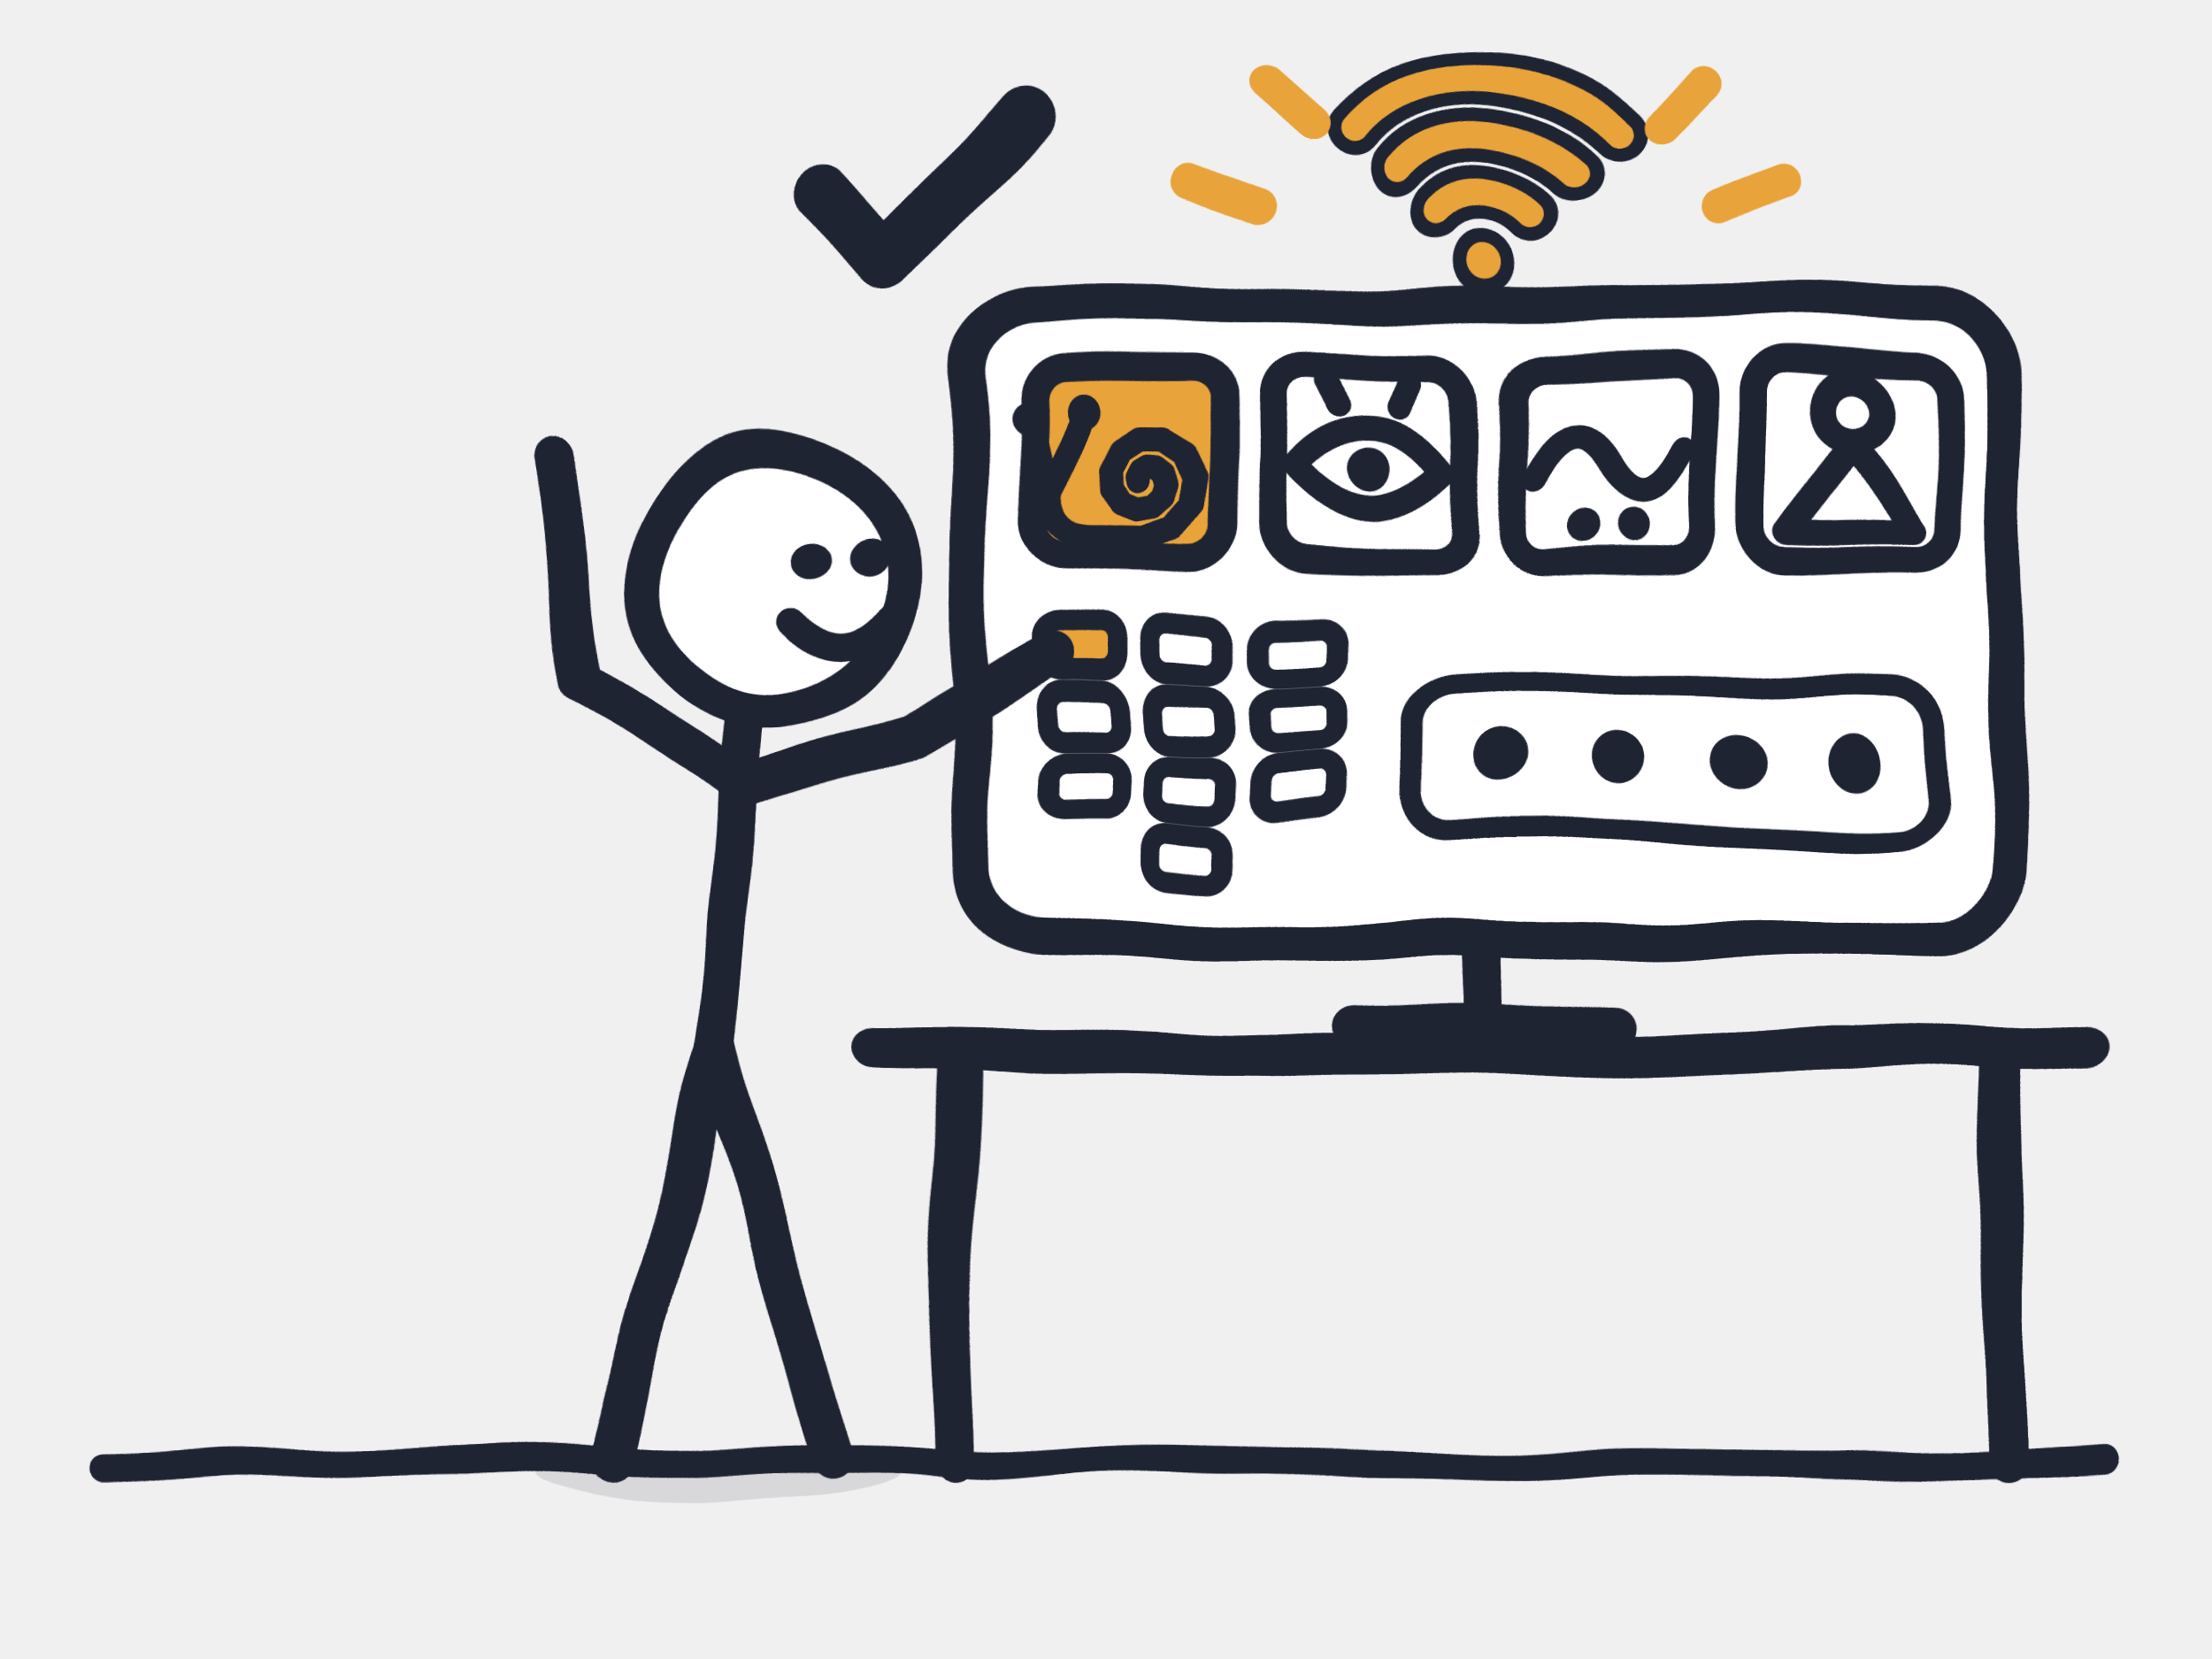
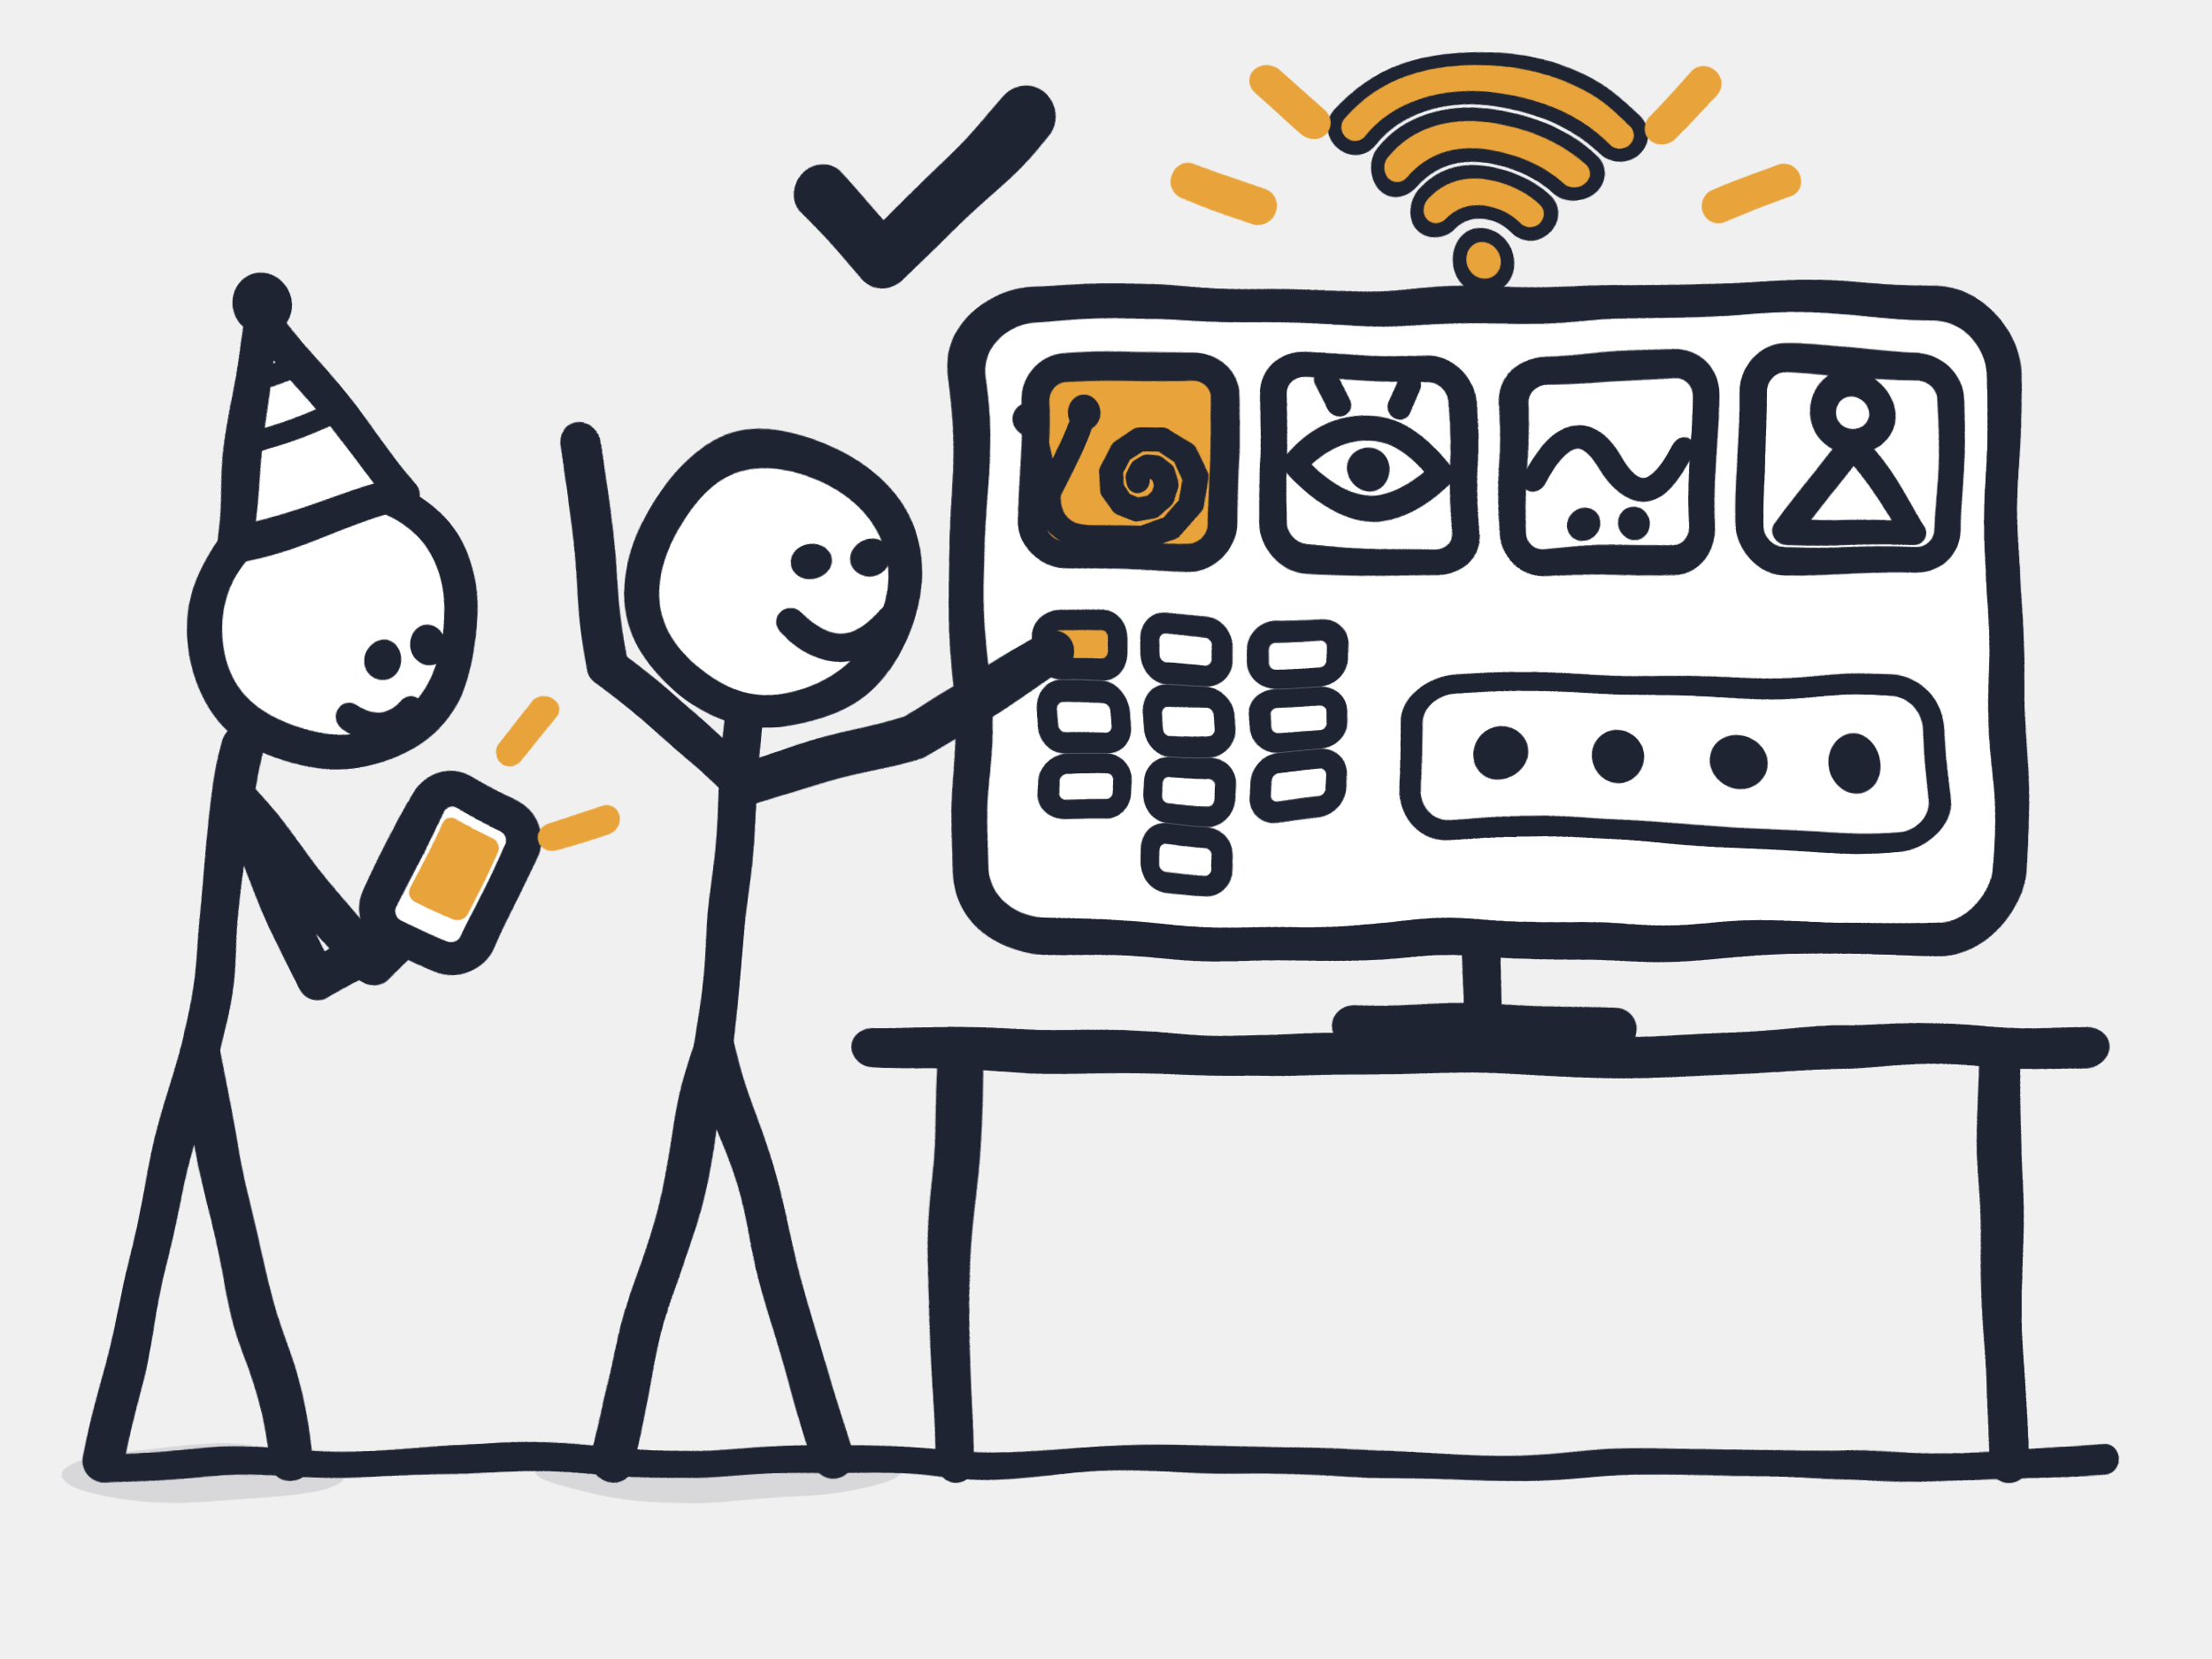
<svg xmlns="http://www.w3.org/2000/svg" viewBox="0 0 320 240" width="320" height="240">
  <defs>
    <filter id="wa4-w" filterUnits="userSpaceOnUse" x="0" y="0" width="320" height="240">
      <feTurbulence type="fractalNoise" baseFrequency="0.03" numOctaves="2" seed="37" result="n" />
      <feDisplacementMap in="SourceGraphic" in2="n" scale="4" xChannelSelector="R" yChannelSelector="G" />
    </filter>
    <style>
      .k{fill:none;stroke:#1f2433;stroke-width:6;stroke-linecap:round;stroke-linejoin:round}
      .t{stroke-width:4}
      .f{stroke-width:3}
      .w{fill:#fff;stroke:#1f2433;stroke-width:5;stroke-linejoin:round}
      .a{fill:#e8a33a;stroke:#1f2433;stroke-width:5;stroke-linejoin:round}
      .i{fill:#1f2433}
      .o{fill:none;stroke:#e8a33a;stroke-width:5;stroke-linecap:round}
    </style>
    <g id="wa4-gs" class="k t">
      <path d="M1.8 3L1.6 2.2L2.1 1.2L3.2 0.6L4.7 0.7L6 1.7L6.6 3.6L6.1 5.7L4.4 7.3L1.8 7.8L-0.8 6.8L-2.6 4.3L-2.9 1.1L-1.3 -2L1.9 -3.9L5.8 -3.9L9.3 -1.6L11.2 2.4L10.7 6.9L7.7 10.7L3 12.5H-6Q-13 12.5 -13 5" />
      <path d="M-13 5L-16 -6M-13 5L-8 -7" />
      <circle class="i" cx="-16.5" cy="-7.5" r="2.8" style="stroke:none" />
      <circle class="i" cx="-7.5" cy="-8.5" r="2.8" style="stroke:none" />
    </g>
    <g id="wa4-ge" class="k t">
      <path d="M-12 1Q0 -12 12 1Q0 13 -12 1Z" />
      <circle class="i" cx="0" cy="1" r="3.4" style="stroke:none" />
      <path d="M-5 -9L-7 -13M5 -9L7 -13" />
    </g>
    <g id="wa4-gw" class="k t">
      <path d="M-12 2Q-6 -10 0 0T12 -2" />
      <circle class="i" cx="-4" cy="10" r="2.6" style="stroke:none" />
      <circle class="i" cx="4" cy="10" r="2.6" style="stroke:none" />
    </g>
    <g id="wa4-gt" class="k t">
      <path d="M-10 11L0 -3L10 11Z" />
      <circle cx="0" cy="-8" r="4.5" />
    </g>
    <g id="wa4-gh" class="k t">
      <path d="M-8 -11H8L-8 11H8Z" />
    </g>
    <g id="wa4-gm" class="k t">
      <path d="M-11 0A11 10 0 0 1 11 0Z" />
      <path d="M-6 0Q-9 6 -6 11M0 0V12M6 0Q9 6 6 11" />
    </g>
  </defs>
  <g filter="url(#wa4-w)">
    <ellipse cx="104" cy="213" rx="26" ry="4" fill="#1f2433" opacity=".12" />
+     <ellipse cx="30" cy="213" rx="20" ry="4" fill="#1f2433" opacity=".12" />
    <path class="k t" d="M16 212C96 209 210 214 304 211" />
    <path class="k" d="M126 152H302M138 152V211M290 152V211" />
    <path class="k" d="M215 136V146M196 148H234" />
    <rect class="w" x="140" y="44" width="150" height="92" rx="10" />
    <rect class="a" x="149" y="53" width="28" height="28" rx="4.7" style="stroke-width:4" />
    <use href="#wa4-gs" transform="translate(163 67) scale(0.9)" />
    <rect class="w" x="184" y="53" width="28" height="28" rx="4.7" style="stroke-width:4" />
    <use href="#wa4-ge" transform="translate(198 67) scale(0.9)" />
    <rect class="w" x="219" y="53" width="28" height="28" rx="4.7" style="stroke-width:4" />
    <use href="#wa4-gw" transform="translate(233 67) scale(0.9)" />
    <rect class="w" x="254" y="53" width="28" height="28" rx="4.7" style="stroke-width:4" />
    <use href="#wa4-gt" transform="translate(268 67) scale(0.9)" />
    <rect class="a" x="150.5" y="90.5" width="11" height="7" rx="2.5" style="stroke-width:3" />
    <rect class="w" x="166.5" y="90.5" width="11" height="7" rx="2.5" style="stroke-width:3" />
    <rect class="w" x="182.5" y="90.5" width="11" height="7" rx="2.5" style="stroke-width:3" />
    <rect class="w" x="150.5" y="100.5" width="11" height="7" rx="2.5" style="stroke-width:3" />
    <rect class="w" x="166.5" y="100.5" width="11" height="7" rx="2.5" style="stroke-width:3" />
    <rect class="w" x="182.5" y="100.5" width="11" height="7" rx="2.5" style="stroke-width:3" />
    <rect class="w" x="150.5" y="110.5" width="11" height="7" rx="2.5" style="stroke-width:3" />
    <rect class="w" x="166.5" y="110.5" width="11" height="7" rx="2.5" style="stroke-width:3" />
    <rect class="w" x="182.5" y="110.5" width="11" height="7" rx="2.5" style="stroke-width:3" />
    <rect class="w" x="166.5" y="120.5" width="11" height="7" rx="2.5" style="stroke-width:3" />
    <rect class="w" x="204" y="99" width="76" height="22" rx="6" style="stroke-width:3" />
    <circle class="i" cx="217" cy="110" r="4" />
    <circle class="i" cx="234" cy="110" r="4" />
    <circle class="i" cx="251" cy="110" r="4" />
    <circle class="i" cx="268" cy="110" r="4" />
+     <g transform="translate(-12 0)">
+       <path class="k" d="M40 152L28 211M40 152L54 211" />
+       <path class="k" d="M40 152L48 108" />
+       <path class="k" d="M47 116L58 142L74 134M47 116L66 140L78 128" />
+       <rect class="w" x="70" y="114" width="15" height="24" rx="4" transform="rotate(25 77 126)" />
+       <rect class="a" x="73" y="118" width="9" height="14" rx="1.5" transform="rotate(25 77 126)" style="stroke-width:0" />
+       <circle class="w" cx="60" cy="90" r="19" />
+       <path class="w" d="M45 78L50 46L70 72Z" />
+       <path class="k f" d="M48 64L60 60M49 55L55 53" />
+       <circle class="i" cx="50" cy="44" r="4.5" />
+       <circle class="i" cx="67" cy="96" r="2.8" />
+       <circle class="i" cx="74" cy="94" r="2.8" />
+       <path class="k t" d="M62 104q5 3 9 -1" />
+       <path class="o" d="M86 108l5 -6M92 120l7 -2" style="stroke-width:4" />
+     </g>
    <path class="k" d="M104 152L88 211M104 152L120 211" />
    <path class="k" d="M104 152L108 104" />
-     <path class="k" d="M108 114L84 98L80 66" />
+     <path class="k" d="M108 114L88 96L84 64" />
    <path class="k" d="M108 114L132 106L152 95" />
    <circle class="w" cx="112" cy="84" r="19" />
    <circle class="i" cx="118" cy="81" r="2.8" />
    <circle class="i" cx="126" cy="81" r="2.8" />
    <path class="k t" d="M115 90q7 8 14 0" />
    <g transform="translate(215 38) scale(0.5)">
      <path class="k" d="M-14 -14A20 20 0 0 1 14 -14M-26 -26A37 37 0 0 1 26 -26M-38 -38A54 54 0 0 1 38 -38" style="stroke-width:16" />
      <path class="k" d="M-14 -14A20 20 0 0 1 14 -14M-26 -26A37 37 0 0 1 26 -26M-38 -38A54 54 0 0 1 38 -38" style="stroke:#e8a33a;stroke-width:8" />
      <circle class="a" cx="0" cy="0" r="7" style="stroke-width:4" />
    </g>
    <path class="o" d="M182 30l-10 -4M190 18l-6 -6M248 30l10 -4M240 18l6 -6" />
    <path class="k" d="M118 28l10 10l20 -22" style="stroke-width:8" />
  </g>
</svg>
